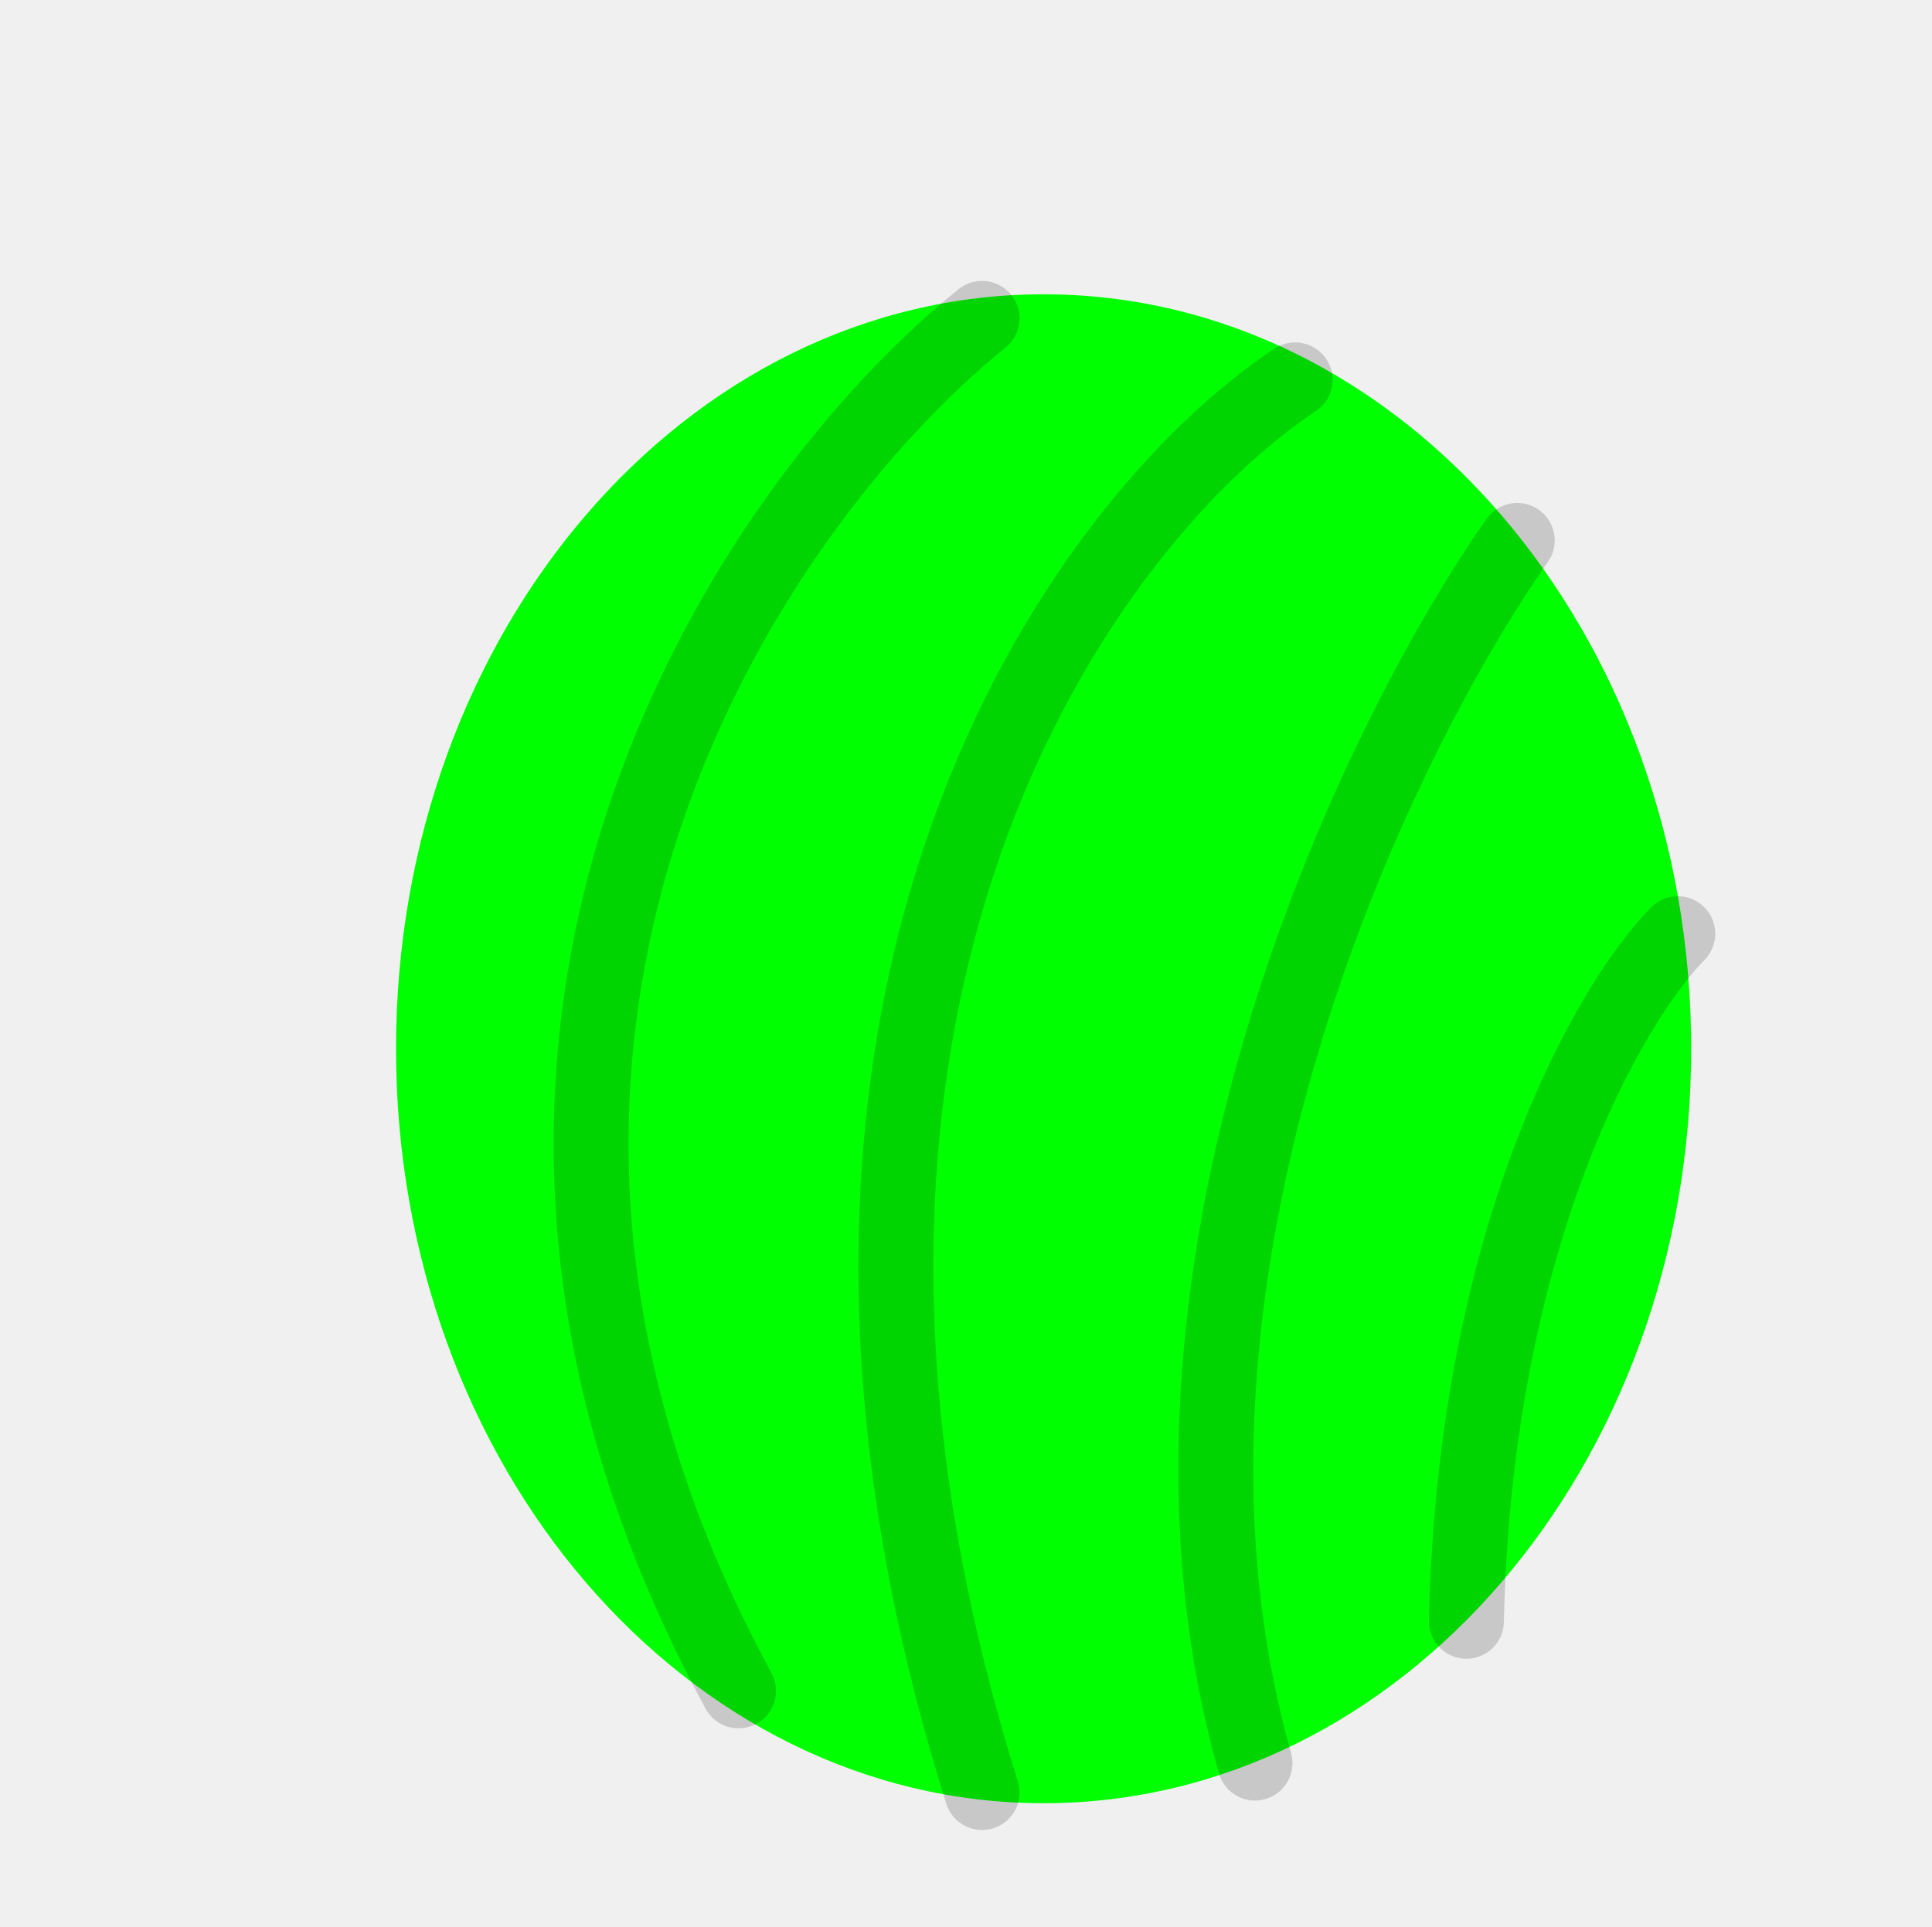
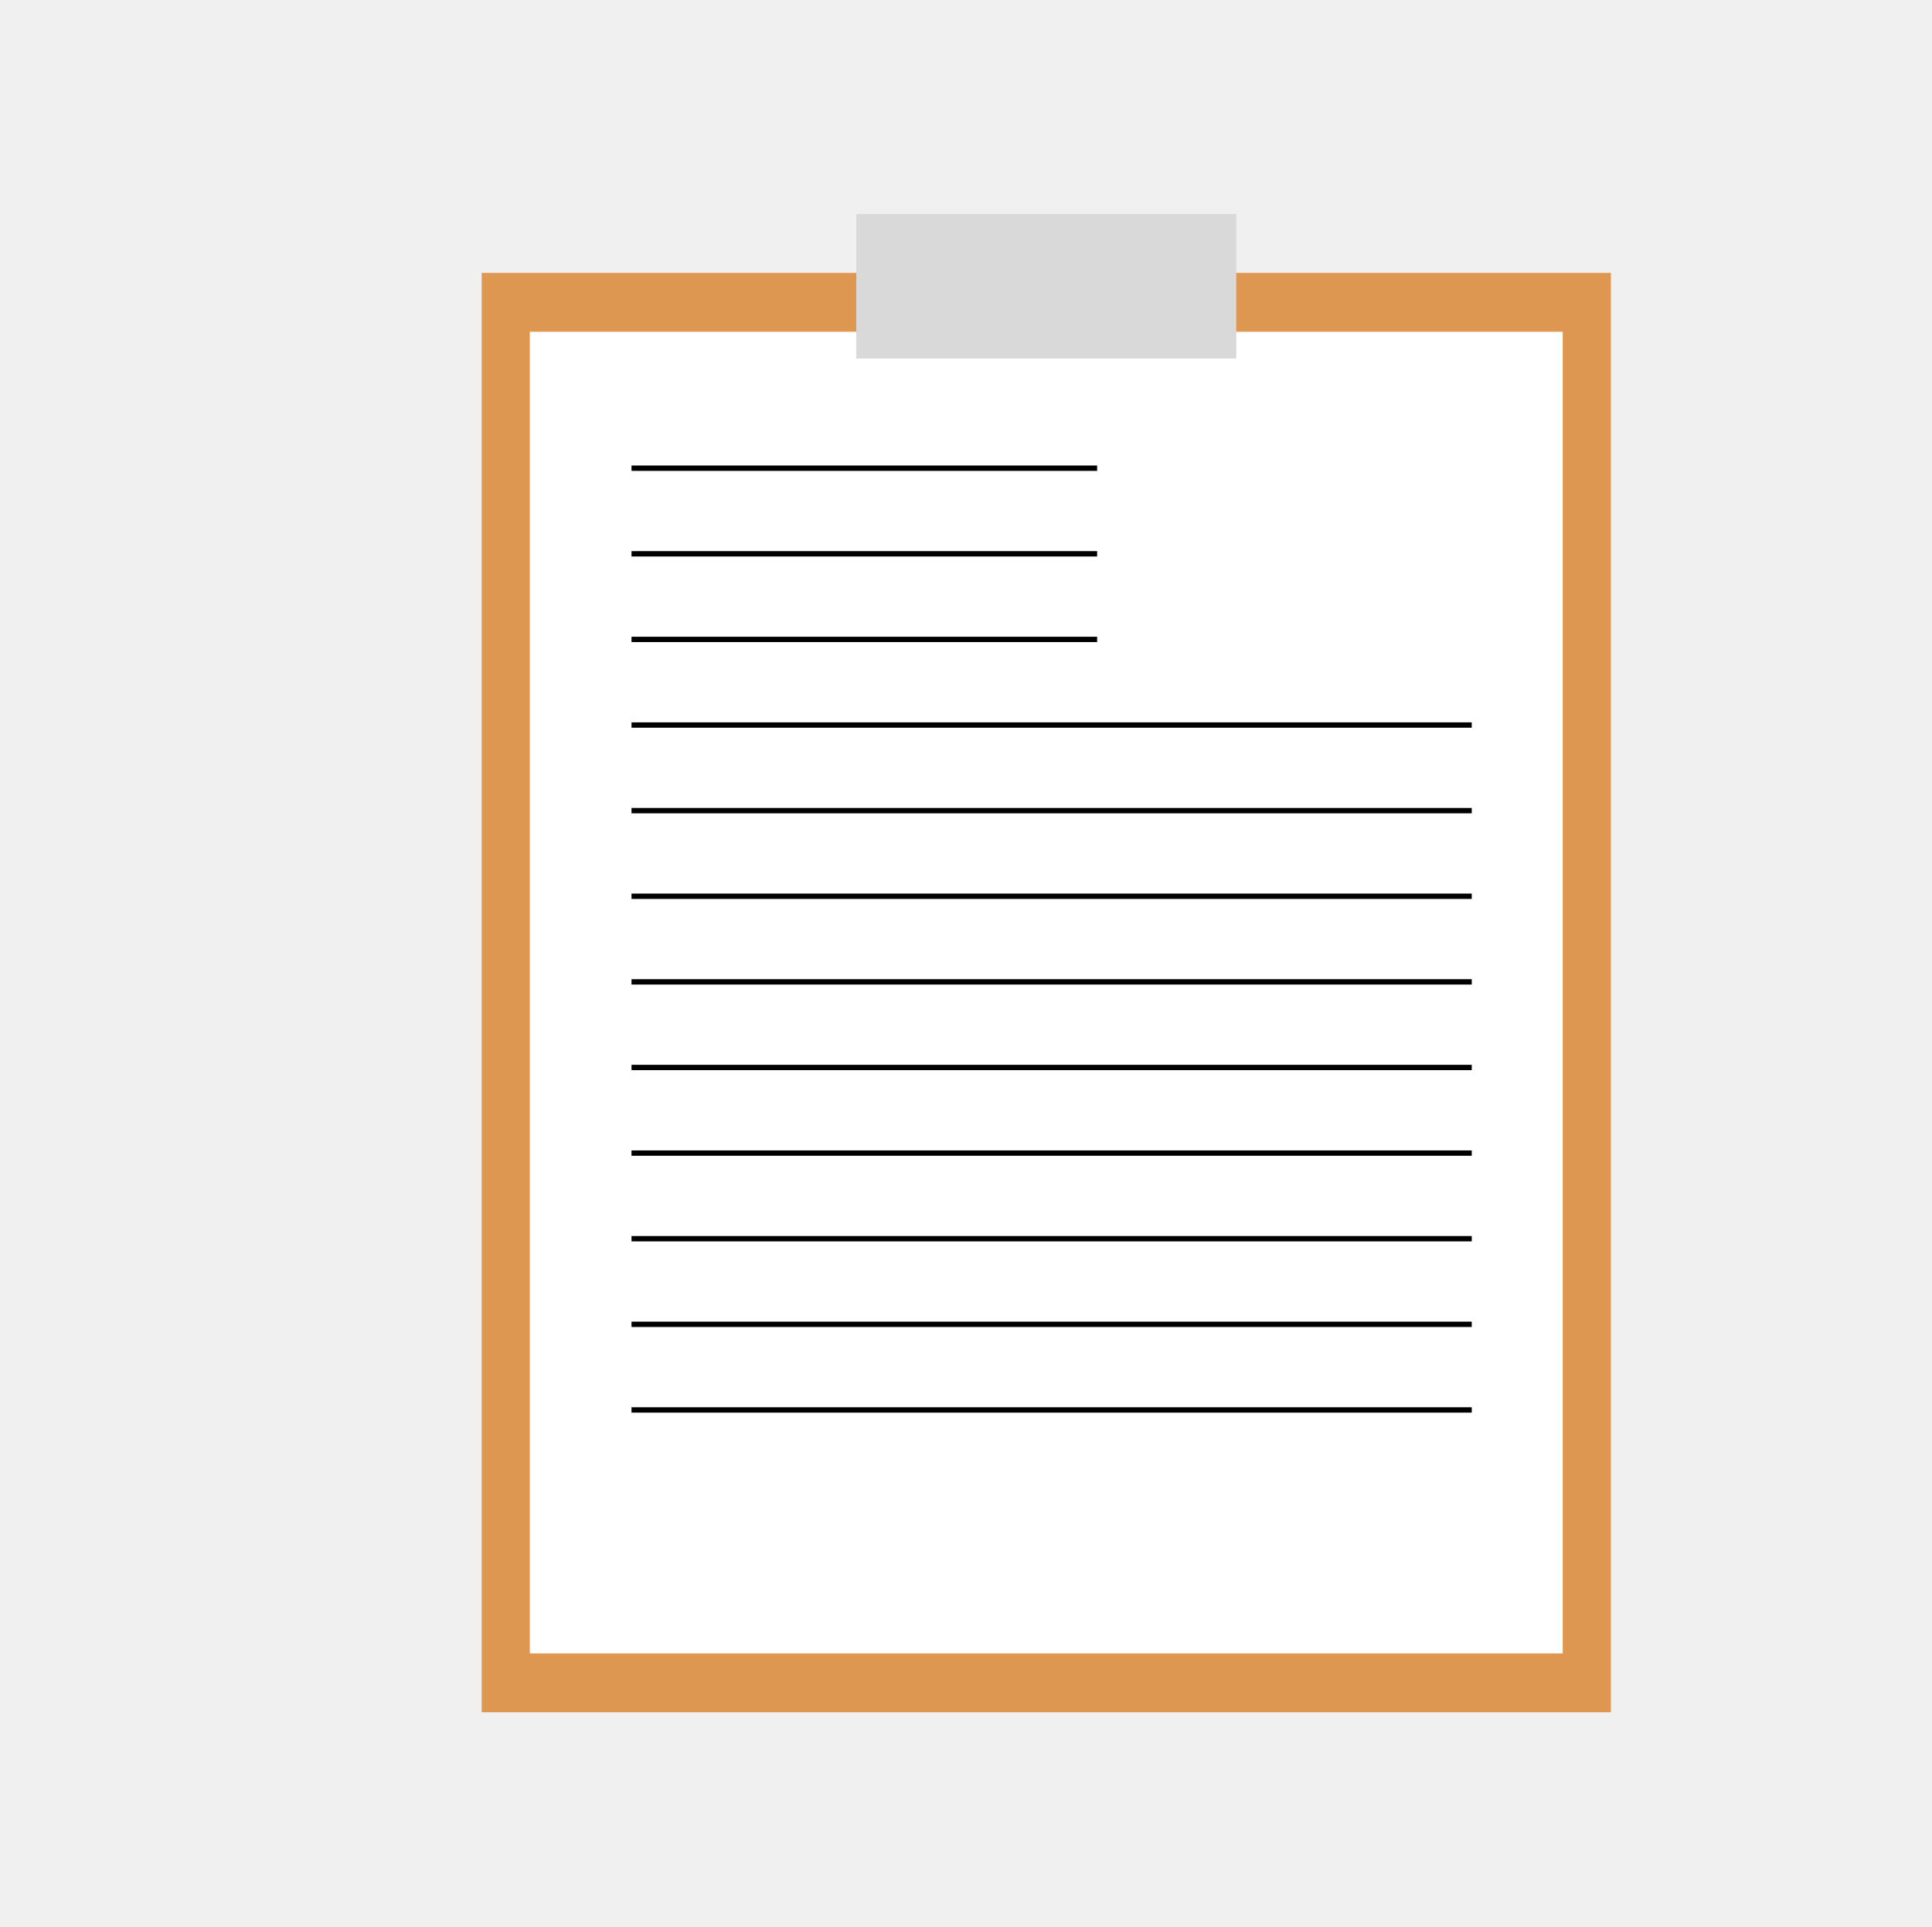
<svg xmlns="http://www.w3.org/2000/svg" width="361" height="360" viewBox="0 0 361 360" fill="none">
-   <ellipse cx="195" cy="196" rx="121" ry="141" fill="#00FF01" />
-   <path d="M183.5 59.5C140.667 94 71.6 193.6 138 316M242 71C203 96.833 136.7 185.8 183.5 335M283.5 101C256.5 139.5 208.9 239.1 234.5 329.5M313.5 174.5C301 187.167 275.6 230.6 274 303" stroke="black" stroke-opacity="0.17" stroke-width="14" stroke-linecap="round" />
+   <rect x="90" y="51" width="211" height="269" fill="#DE9751" />
+   <rect x="99" y="62" width="193" height="247" fill="white" />
+   <rect x="160" y="40" width="71" height="27" fill="#D9D9D9" />
+   <line x1="118" y1="87.5" x2="205" y2="87.5" stroke="black" />
+   <line x1="118" y1="103.5" x2="205" y2="103.5" stroke="black" />
+   <line x1="118" y1="119.5" x2="205" y2="119.5" stroke="black" />
+   <line x1="118" y1="135.5" x2="275" y2="135.5" stroke="black" />
+   <line x1="118" y1="151.5" x2="275" y2="151.5" stroke="black" />
+   <line x1="118" y1="167.5" x2="275" y2="167.5" stroke="black" />
+   <line x1="118" y1="183.5" x2="275" y2="183.5" stroke="black" />
+   <line x1="118" y1="199.5" x2="275" y2="199.5" stroke="black" />
+   <line x1="118" y1="215.5" x2="275" y2="215.5" stroke="black" />
+   <line x1="118" y1="231.5" x2="275" y2="231.5" stroke="black" />
+   <line x1="118" y1="247.5" x2="275" y2="247.5" stroke="black" />
+   <line x1="118" y1="263.5" x2="275" y2="263.5" stroke="black" />
</svg>
